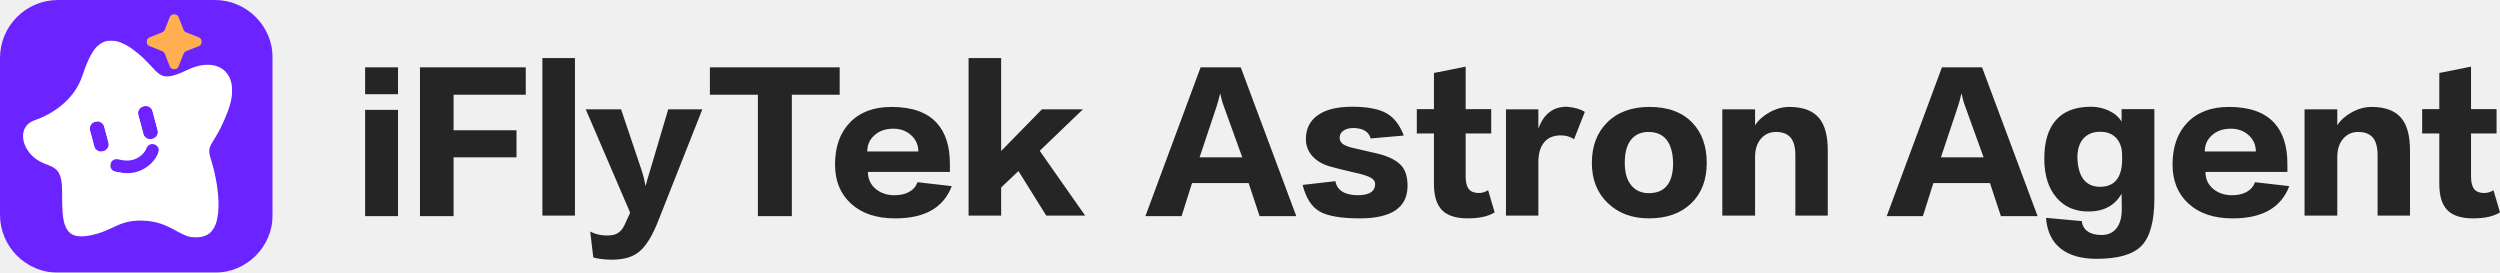
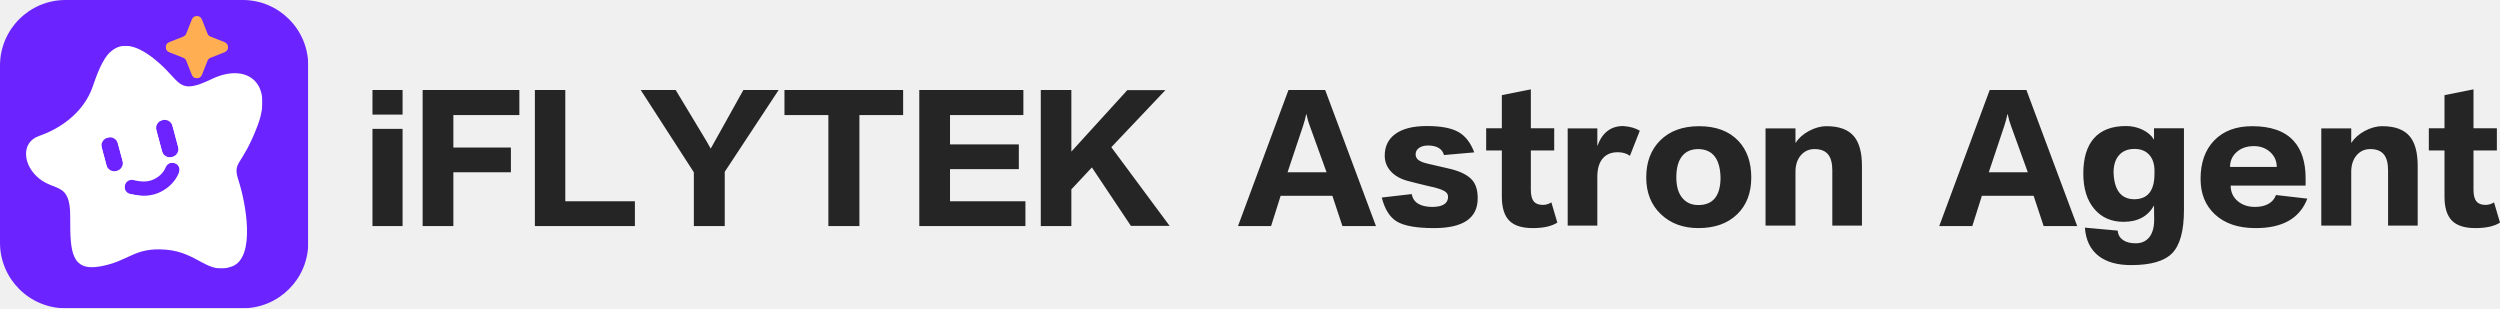
- <svg xmlns="http://www.w3.org/2000/svg" fill="none" version="1.1" width="222.039" height="24.221" viewBox="0 0 222.039 24.221">
+ <svg xmlns="http://www.w3.org/2000/svg" fill="none" version="1.1" width="194.646" height="24" viewBox="0 0 194.646 24">
  <defs>
-     <mask id="master_svg0_3261_107903" style="mask-type:alpha" maskUnits="objectBoundingBox">
+     <mask id="master_svg0_3308_109428" style="mask-type:alpha" maskUnits="objectBoundingBox">
      <g>
        <g>
-           <path d="M19.068,0C21.913,-5.2268614e-16,24.22,2.307,24.22,5.152L24.22,19.068C24.22,21.913,21.913,24.22,19.068,24.22L5.152,24.22C2.307,24.22,1.3432172e-15,21.913,0,19.068L0,5.152C-3.4845747e-16,2.307,2.307,1.5174463e-15,5.152,0L19.068,0Z" fill="#000000" fill-opacity="1" style="mix-blend-mode:passthrough" />
+           <path d="M18.895,0C21.714,-5.1793841e-16,24,2.286,24,5.105L24,18.895C24,21.714,21.714,24,18.895,24L5.105,24C2.286,24,1.3310162e-15,21.714,0,18.895L0,5.105C-3.4529229e-16,2.286,2.286,1.5036627e-15,5.105,0L18.895,0Z" fill="#000000" fill-opacity="1" style="mix-blend-mode:passthrough" />
        </g>
      </g>
    </mask>
-     <mask id="master_svg1_3261_107909" style="mask-type:alpha" maskUnits="objectBoundingBox">
+     <mask id="master_svg1_3308_109434" style="mask-type:alpha" maskUnits="objectBoundingBox">
      <g>
        <g>
-           <path d="M8.8,3.975C9.647,3.298,10.777,3.535,12.189,4.686C14.308,6.413,13.884,7.53,16.639,6.21C19.393,4.89,21.512,6.514,20.24,9.866C18.969,13.217,18.228,12.608,18.757,14.233C19.287,15.858,20.134,20.225,18.228,20.936C16.321,21.647,15.579,19.819,13.037,19.616C10.495,19.413,10.177,20.53,7.846,20.936C5.562,21.334,5.517,19.684,5.516,17.133L5.516,16.975C5.516,14.335,4.35,15.046,3.079,14.03C1.808,13.014,1.596,11.186,3.079,10.678C4.562,10.171,6.575,8.952,7.317,6.718C7.811,5.228,8.305,4.314,8.8,3.975Z" fill="#000000" fill-opacity="1" style="mix-blend-mode:passthrough" />
+           <path d="M8.72,3.939C9.559,3.268,10.679,3.503,12.079,4.644C14.178,6.355,13.758,7.462,16.488,6.153C19.217,4.845,21.316,6.455,20.057,9.776C18.797,13.097,18.062,12.494,18.587,14.104C19.112,15.714,19.952,20.041,18.062,20.746C16.173,21.45,15.438,19.639,12.919,19.438C10.399,19.236,10.084,20.343,7.775,20.746C5.512,21.14,5.467,19.505,5.466,16.977L5.466,16.821C5.466,14.204,4.311,14.909,3.051,13.902C1.792,12.896,1.582,11.085,3.051,10.581C4.521,10.078,6.515,8.871,7.25,6.657C7.74,5.181,8.23,4.275,8.72,3.939Z" fill="#000000" fill-opacity="1" style="mix-blend-mode:passthrough" />
        </g>
      </g>
    </mask>
-     <mask id="master_svg2_3261_107916" style="mask-type:alpha" maskUnits="objectBoundingBox">
+     <mask id="master_svg2_3308_109441" style="mask-type:alpha" maskUnits="objectBoundingBox">
      <g>
        <g>
-           <path d="M8.483,10.981C8.846,10.981,9.139,11.275,9.139,11.637L9.139,13.042C9.139,13.404,8.846,13.698,8.483,13.698C8.121,13.698,7.828,13.404,7.828,13.042L7.828,11.637C7.828,11.275,8.121,10.981,8.483,10.981Z" fill="#000000" fill-opacity="1" style="mix-blend-mode:passthrough" />
+           <path d="M8.406,10.882C8.765,10.882,9.056,11.172,9.056,11.531L9.056,12.924C9.056,13.282,8.765,13.573,8.406,13.573C8.048,13.573,7.757,13.282,7.757,12.924L7.757,11.531C7.757,11.172,8.048,10.882,8.406,10.882Z" fill="#000000" fill-opacity="1" style="mix-blend-mode:passthrough" />
        </g>
      </g>
    </mask>
-     <mask id="master_svg3_3261_107922" style="mask-type:alpha" maskUnits="objectBoundingBox">
+     <mask id="master_svg3_3308_109447" style="mask-type:alpha" maskUnits="objectBoundingBox">
      <g>
        <g>
-           <path d="M12.776,9.609C13.138,9.609,13.432,9.902,13.432,10.264L13.432,11.951C13.432,12.313,13.138,12.606,12.776,12.606C12.414,12.606,12.12,12.313,12.12,11.951L12.12,10.264C12.12,9.902,12.414,9.609,12.776,9.609Z" fill="#000000" fill-opacity="1" style="mix-blend-mode:passthrough" />
+           <path d="M12.66,9.521C13.019,9.521,13.31,9.812,13.31,10.171L13.31,11.842C13.31,12.201,13.019,12.492,12.66,12.492C12.301,12.492,12.01,12.201,12.01,11.842L12.01,10.171C12.01,9.812,12.301,9.521,12.66,9.521Z" fill="#000000" fill-opacity="1" style="mix-blend-mode:passthrough" />
        </g>
      </g>
    </mask>
-     <mask id="master_svg4_3261_107928" style="mask-type:alpha" maskUnits="objectBoundingBox">
+     <mask id="master_svg4_3308_109453" style="mask-type:alpha" maskUnits="objectBoundingBox">
      <g>
        <g>
-           <path d="M13.813,12.212C14.115,12.279,14.306,12.578,14.239,12.88C14.084,13.576,13.695,14.159,13.091,14.612C12.474,15.075,11.684,15.263,10.745,15.19C10.437,15.167,10.206,14.898,10.23,14.589C10.253,14.281,10.523,14.05,10.831,14.074C11.516,14.126,12.037,14.002,12.419,13.716C12.814,13.42,13.05,13.066,13.145,12.637C13.212,12.335,13.511,12.145,13.813,12.212Z" fill="#000000" fill-opacity="1" style="mix-blend-mode:passthrough" />
+           <path d="M13.688,12.101C13.987,12.168,14.176,12.464,14.109,12.763C13.956,13.452,13.571,14.03,12.972,14.479C12.361,14.938,11.578,15.124,10.647,15.052C10.342,15.029,10.113,14.762,10.137,14.457C10.16,14.151,10.427,13.922,10.732,13.946C11.411,13.998,11.928,13.875,12.306,13.591C12.698,13.298,12.931,12.947,13.026,12.522C13.092,12.223,13.389,12.035,13.688,12.101Z" fill="#000000" fill-opacity="1" style="mix-blend-mode:passthrough" />
        </g>
      </g>
    </mask>
-     <mask id="master_svg5_3261_107934" style="mask-type:alpha" maskUnits="objectBoundingBox">
+     <mask id="master_svg5_3308_109459" style="mask-type:alpha" maskUnits="objectBoundingBox">
      <g>
        <g>
-           <path d="M15.865,1.526L16.303,2.636C16.346,2.745,16.432,2.832,16.542,2.875L17.651,3.313C18.01,3.455,18.01,3.962,17.651,4.102L16.542,4.54C16.432,4.583,16.346,4.67,16.303,4.779L15.865,5.889C15.723,6.247,15.216,6.247,15.075,5.889L14.637,4.779C14.594,4.67,14.507,4.584,14.398,4.54L13.289,4.102C12.93,3.961,12.93,3.454,13.289,3.313L14.398,2.875C14.508,2.832,14.594,2.745,14.637,2.636L15.075,1.526C15.217,1.168,15.724,1.168,15.865,1.526Z" fill="#000000" fill-opacity="1" style="mix-blend-mode:passthrough" />
+           <path d="M15.721,1.513L16.155,2.612C16.197,2.721,16.283,2.806,16.391,2.849L17.491,3.283C17.846,3.423,17.846,3.926,17.491,4.065L16.391,4.499C16.283,4.542,16.197,4.628,16.155,4.736L15.721,5.836C15.581,6.191,15.078,6.191,14.938,5.836L14.504,4.736C14.461,4.628,14.376,4.542,14.267,4.499L13.168,4.065C12.813,3.925,12.813,3.423,13.168,3.283L14.268,2.849C14.376,2.806,14.462,2.72,14.504,2.612L14.938,1.512C15.078,1.158,15.581,1.158,15.721,1.513Z" fill="#000000" fill-opacity="1" style="mix-blend-mode:passthrough" />
        </g>
      </g>
    </mask>
  </defs>
  <g>
    <g>
+       <path d="M31.344,8.922L29,8.922L29,7.006L31.344,7.006L31.344,8.922ZM31.344,17.601L29,17.601L29,10.033L31.344,10.033L31.344,17.601ZM40.437,8.959L35.298,8.959L35.298,11.485L39.778,11.485L39.778,13.414L35.298,13.414L35.298,17.601L32.906,17.601L32.906,7.006L40.437,7.006L40.437,8.959ZM49.433,17.601L41.645,17.601L41.645,7.006L44.013,7.006L44.013,15.672L49.433,15.672L49.433,17.601ZM60.625,7.006L56.427,13.377L56.427,17.601L54.022,17.601L54.022,13.414L49.884,7.006L52.606,7.006L54.718,10.509Q54.999,10.961,55.328,11.559L55.34,11.559Q55.633,11.034,55.914,10.533L57.879,7.006L60.625,7.006ZM70.317,8.959L66.912,8.959L66.912,17.601L64.495,17.601L64.495,8.959L61.077,8.959L61.077,7.006L70.317,7.006L70.317,8.959ZM79.838,17.601L71.574,17.601L71.574,7.006L79.679,7.006L79.679,8.959L73.967,8.959L73.967,11.241L79.325,11.241L79.325,13.17L73.967,13.17L73.967,15.672L79.838,15.672L79.838,17.601ZM91.067,17.588L88.052,17.588L85.013,13.036L83.414,14.744L83.414,17.601L81.034,17.601L81.034,7.006L83.414,7.006L83.414,11.803L87.771,7.018L90.737,7.018L86.526,11.461L91.067,17.588ZM107.13,17.601L104.518,17.601L103.737,15.245L99.709,15.245L98.964,17.601L96.389,17.601L100.319,7.006L103.175,7.006L107.13,17.601ZM103.285,13.414L101.979,9.801Q101.82,9.398,101.723,8.898L101.698,8.898Q101.613,9.325,101.442,9.838L100.246,13.414L103.285,13.414ZM107.582,15.379L109.913,15.111Q110.096,16.087,111.487,16.111Q112.745,16.111,112.745,15.318Q112.745,15.05,112.464,14.879Q112.11,14.671,111.219,14.488Q110.133,14.232,109.559,14.073Q108.729,13.841,108.265,13.316Q107.813,12.804,107.813,12.12Q107.813,11.034,108.631,10.436Q109.473,9.813,111.097,9.813Q112.732,9.813,113.55,10.277Q114.356,10.729,114.783,11.864L112.427,12.071Q112.232,11.351,111.207,11.327Q110.731,11.327,110.462,11.534Q110.218,11.717,110.218,12.022Q110.218,12.279,110.426,12.45Q110.657,12.633,111.207,12.755Q111.61,12.84,112.952,13.158Q114.161,13.463,114.649,14.049Q115.052,14.537,115.052,15.44Q115.052,17.759,111.658,17.759Q109.632,17.759,108.778,17.259Q107.936,16.771,107.582,15.379ZM116.931,15.318L116.931,11.717L115.711,11.717L115.711,9.984L116.931,9.984L116.931,7.409L119.189,6.957L119.189,9.984L121.008,9.984L121.008,11.717L119.189,11.717L119.189,14.781Q119.189,15.404,119.421,15.684Q119.641,15.953,120.129,15.953Q120.471,15.953,120.788,15.757L121.252,17.332Q120.581,17.759,119.336,17.759Q118.091,17.759,117.517,17.186Q116.931,16.6,116.931,15.318ZM127.672,10.179L126.904,12.132Q126.525,11.852,125.951,11.852Q125.219,11.852,124.804,12.315Q124.365,12.816,124.365,13.756L124.365,17.564L122.058,17.564L122.058,9.996L124.365,9.996L124.365,11.376Q124.926,9.813,126.379,9.813Q127.184,9.874,127.672,10.179ZM136.351,13.817Q136.351,15.623,135.252,16.685Q134.142,17.759,132.237,17.759Q130.443,17.759,129.308,16.673Q128.173,15.587,128.173,13.817Q128.173,12.022,129.259,10.936Q130.37,9.825,132.286,9.825Q134.264,9.825,135.35,10.973Q136.351,12.035,136.351,13.817ZM133.959,13.805Q133.897,11.632,132.225,11.607Q131.395,11.607,130.956,12.169Q130.516,12.73,130.516,13.805Q130.516,14.891,131.017,15.452Q131.469,15.965,132.225,15.965Q133.959,15.965,133.959,13.805ZM144.968,17.564L142.661,17.564L142.661,13.267Q142.661,12.437,142.344,12.035Q142.002,11.607,141.282,11.607Q140.611,11.607,140.196,12.108Q139.793,12.596,139.793,13.377L139.793,17.564L137.462,17.564L137.462,9.996L139.793,9.996L139.793,11.131Q140.159,10.57,140.83,10.204Q141.526,9.825,142.222,9.825Q143.711,9.825,144.37,10.643Q144.968,11.388,144.968,12.914L144.968,17.564ZM161.727,17.601L159.115,17.601L158.334,15.245L154.306,15.245L153.561,17.601L150.986,17.601L154.916,7.006L157.772,7.006L161.727,17.601ZM157.882,13.414L156.576,9.801Q156.417,9.398,156.32,8.898L156.295,8.898Q156.21,9.325,156.039,9.838L154.843,13.414L157.882,13.414ZM162.325,17.723L164.876,17.955Q164.925,18.431,165.291,18.687Q165.657,18.943,166.28,18.943Q166.963,18.943,167.342,18.467Q167.72,17.991,167.72,17.1L167.708,16.002Q166.988,17.271,165.34,17.271Q163.924,17.271,163.082,16.295Q162.203,15.281,162.203,13.512Q162.203,11.705,163.033,10.765Q163.875,9.813,165.523,9.813Q166.207,9.813,166.805,10.094Q167.415,10.387,167.708,10.875L167.708,9.984L170.039,9.984L170.039,16.343Q170.039,18.785,169.112,19.724Q168.208,20.64,165.926,20.64Q164.315,20.64,163.399,19.932Q162.435,19.187,162.325,17.723ZM167.744,13.536L167.744,13.292Q167.744,12.511,167.342,12.059Q166.927,11.595,166.194,11.595Q165.389,11.595,164.962,12.108Q164.559,12.584,164.559,13.438Q164.632,15.489,166.158,15.513Q167.744,15.513,167.744,13.536ZM179.511,13.878L179.511,14.451L173.677,14.451Q173.677,15.196,174.226,15.66Q174.763,16.111,175.568,16.111Q176.179,16.111,176.606,15.88Q177.045,15.635,177.204,15.184L179.645,15.465Q178.766,17.771,175.605,17.759Q173.603,17.759,172.456,16.697Q171.333,15.66,171.333,13.927Q171.333,12.047,172.383,10.948Q173.457,9.825,175.349,9.825Q177.546,9.825,178.583,10.973Q179.511,11.998,179.511,13.878ZM173.628,12.999L177.265,12.999Q177.265,12.303,176.752,11.839Q176.24,11.376,175.483,11.376Q174.641,11.376,174.116,11.864Q173.628,12.315,173.628,12.999ZM188.238,17.564L185.931,17.564L185.931,13.267Q185.931,12.437,185.614,12.035Q185.272,11.607,184.552,11.607Q183.881,11.607,183.466,12.108Q183.063,12.596,183.063,13.377L183.063,17.564L180.732,17.564L180.732,9.996L183.063,9.996L183.063,11.131Q183.429,10.57,184.1,10.204Q184.796,9.825,185.492,9.825Q186.981,9.825,187.64,10.643Q188.238,11.388,188.238,12.914L188.238,17.564ZM190.325,15.318L190.325,11.717L189.105,11.717L189.105,9.984L190.325,9.984L190.325,7.409L192.583,6.957L192.583,9.984L194.402,9.984L194.402,11.717L192.583,11.717L192.583,14.781Q192.583,15.404,192.815,15.684Q193.035,15.953,193.523,15.953Q193.865,15.953,194.182,15.757L194.646,17.332Q193.975,17.759,192.73,17.759Q191.485,17.759,190.911,17.186Q190.325,16.6,190.325,15.318Z" fill="#252525" fill-opacity="1" />
+     </g>
+     <g>
      <g>
-         <g mask="url(#master_svg0_3261_107903)">
+         <g mask="url(#master_svg0_3308_109428)">
          <g>
            <g>
-               <path d="M0,0L24.22,0L24.22,24.22L0,24.22L0,0Z" fill="#6B23FF" fill-opacity="1" style="mix-blend-mode:passthrough" />
+               <path d="M0,0L24,0L24,24L0,24L0,0Z" fill="#6B23FF" fill-opacity="1" style="mix-blend-mode:passthrough" />
            </g>
          </g>
        </g>
        <g>
-           <g mask="url(#master_svg1_3261_107909)">
+           <g mask="url(#master_svg1_3308_109434)">
            <g>
              <g>
-                 <path d="M2.045,3.599L20.619,3.599L20.619,21.099L2.045,21.099L2.045,3.599Z" fill="#FFFFFF" fill-opacity="1" style="mix-blend-mode:passthrough" />
+                 <path d="M2.026,3.567L20.431,3.567L20.431,20.908L2.026,20.908L2.026,3.567Z" fill="#FFFFFF" fill-opacity="1" style="mix-blend-mode:passthrough" />
              </g>
            </g>
          </g>
        </g>
        <g>
-           <g transform="matrix(0.9659258,-0.258819,0.258819,0.9659258,-2.575436,2.40015)">
-             <g mask="url(#master_svg2_3261_107916)">
+           <g transform="matrix(0.9659258,-0.258819,0.258819,0.9659258,-2.552043,2.378348)">
+             <g mask="url(#master_svg2_3308_109441)">
              <g>
                <g>
-                   <path d="M7.828,10.981L9.139,10.981L9.139,13.698L7.828,13.698L7.828,10.981Z" fill="#6C23FF" fill-opacity="1" style="mix-blend-mode:passthrough" />
+                   <path d="M7.757,10.882L9.056,10.882L9.056,13.573L7.757,13.573L7.757,10.882Z" fill="#6C23FF" fill-opacity="1" style="mix-blend-mode:passthrough" />
                </g>
              </g>
            </g>
          </g>
-           <g transform="matrix(0.9659258,-0.258819,0.258819,0.9659258,-2.073936,3.464335)">
-             <g mask="url(#master_svg3_3261_107922)">
+           <g transform="matrix(0.9659258,-0.258819,0.258819,0.9659258,-2.055098,3.432867)">
+             <g mask="url(#master_svg3_3308_109447)">
              <g>
                <g>
-                   <path d="M12.12,9.609L13.432,9.609L13.432,12.606L12.12,12.606L12.12,9.609Z" fill="#6C23FF" fill-opacity="1" style="mix-blend-mode:passthrough" />
+                   <path d="M12.01,9.521L13.31,9.521L13.31,12.492L12.01,12.492L12.01,9.521Z" fill="#6C23FF" fill-opacity="1" style="mix-blend-mode:passthrough" />
                </g>
              </g>
            </g>
          </g>
-           <g transform="matrix(0.9848077,0.1736482,-0.1736482,0.9848077,2.273632,-1.590734)">
-             <g mask="url(#master_svg4_3261_107928)">
+           <g transform="matrix(0.9848077,0.1736482,-0.1736482,0.9848077,2.25298,-1.576284)">
+             <g mask="url(#master_svg4_3308_109453)">
              <g>
                <g>
-                   <path d="M10.228,12.198L14.252,12.198L14.252,15.205L10.228,15.205L10.228,12.198Z" fill="#6C23FF" fill-opacity="1" style="mix-blend-mode:passthrough" />
+                   <path d="M10.135,12.088L14.123,12.088L14.123,15.067L10.135,15.067L10.135,12.088Z" fill="#6C23FF" fill-opacity="1" style="mix-blend-mode:passthrough" />
                </g>
              </g>
            </g>
          </g>
        </g>
        <g>
-           <g mask="url(#master_svg5_3261_107934)">
+           <g mask="url(#master_svg5_3308_109459)">
            <g>
              <g>
-                 <path d="M13.02,1.258L17.92,1.258L17.92,6.158L13.02,6.158L13.02,1.258Z" fill="#FFAE52" fill-opacity="1" style="mix-blend-mode:passthrough" />
+                 <path d="M12.902,1.246L17.757,1.246L17.757,6.102L12.902,6.102L12.902,1.246Z" fill="#FFAE52" fill-opacity="1" style="mix-blend-mode:passthrough" />
              </g>
            </g>
          </g>
        </g>
      </g>
    </g>
-     <g>
-       <path d="M35.351,8.369L32.427,8.369L32.427,5.979L35.351,5.979L35.351,8.369ZM35.351,19.196L32.427,19.196L32.427,9.755L35.351,9.755L35.351,19.196ZM46.695,8.415L40.284,8.415L40.284,11.567L45.873,11.567L45.873,13.973L40.284,13.973L40.284,19.196L37.3,19.196L37.3,5.979L46.695,5.979L46.695,8.415ZM51.065,19.15L48.172,19.15L48.172,5.156L51.065,5.156L51.065,19.15ZM62.379,9.709L58.496,19.531Q57.689,21.617,56.76,22.363Q55.907,23.063,54.369,23.063Q53.395,23.063,52.694,22.866L52.42,20.566Q53.09,20.916,53.882,20.916Q54.446,20.916,54.765,20.764Q55.192,20.551,55.451,20.018L55.968,18.891L52.024,9.709L55.161,9.709L57.019,15.221Q57.202,15.77,57.324,16.47L57.354,16.47Q57.491,15.922,57.704,15.252L59.349,9.709L62.379,9.709ZM74.576,8.415L70.328,8.415L70.328,19.196L67.313,19.196L67.313,8.415L63.049,8.415L63.049,5.979L74.576,5.979L74.576,8.415ZM84.365,14.551L84.365,15.268L77.086,15.268Q77.086,16.196,77.772,16.775Q78.442,17.339,79.447,17.338Q80.208,17.338,80.741,17.049Q81.289,16.744,81.487,16.182L84.532,16.531Q83.436,19.409,79.492,19.395Q76.995,19.395,75.564,18.068Q74.163,16.774,74.163,14.613Q74.163,12.268,75.472,10.896Q76.812,9.496,79.172,9.496Q81.913,9.496,83.208,10.928Q84.365,12.207,84.365,14.551ZM77.025,13.455L81.563,13.455Q81.563,12.587,80.924,12.008Q80.284,11.429,79.34,11.43Q78.289,11.43,77.635,12.039Q77.025,12.602,77.025,13.455ZM96.379,19.15L92.923,19.15L90.456,15.191L88.918,16.652L88.918,19.15L86.025,19.15L86.025,5.156L88.918,5.156L88.918,13.41L92.542,9.709L96.181,9.709L92.344,13.395L96.379,19.15ZM115.13,19.195L111.871,19.195L110.897,16.258L105.872,16.258L104.943,19.195L101.73,19.195L106.633,5.979L110.196,5.979L115.13,19.195ZM110.333,13.973L108.704,9.465Q108.506,8.962,108.384,8.338L108.354,8.338Q108.247,8.871,108.034,9.512L106.542,13.973L110.333,13.973ZM115.693,16.424L118.602,16.09Q118.83,17.308,120.566,17.338Q122.134,17.338,122.134,16.348Q122.134,16.013,121.784,15.801Q121.342,15.542,120.231,15.312Q118.876,14.993,118.16,14.795Q117.125,14.506,116.546,13.852Q115.982,13.212,115.983,12.359Q115.983,11.004,117.003,10.258Q118.053,9.481,120.079,9.48Q122.119,9.48,123.139,10.059Q124.144,10.622,124.677,12.039L121.738,12.297Q121.495,11.398,120.216,11.369Q119.622,11.369,119.287,11.627Q118.982,11.855,118.982,12.236Q118.982,12.556,119.241,12.77Q119.53,12.998,120.216,13.15Q120.718,13.257,122.393,13.652Q123.901,14.033,124.51,14.764Q125.012,15.373,125.012,16.5Q125.012,19.393,120.779,19.395Q118.251,19.395,117.185,18.77Q116.135,18.16,115.693,16.424ZM127.357,16.348L127.357,11.855L125.835,11.855L125.835,9.693L127.357,9.693L127.357,6.48L130.174,5.918L130.174,9.693L132.443,9.693L132.443,11.855L130.174,11.855L130.174,15.678Q130.174,16.454,130.464,16.805Q130.738,17.14,131.347,17.141Q131.773,17.141,132.169,16.896L132.748,18.861Q131.91,19.394,130.357,19.395Q128.804,19.395,128.088,18.678Q127.357,17.947,127.357,16.348ZM140.757,9.938L139.798,12.373Q139.326,12.023,138.61,12.023Q137.697,12.023,137.179,12.602Q136.631,13.226,136.631,14.398L136.631,19.15L133.753,19.15L133.753,9.709L136.631,9.709L136.631,11.43Q137.331,9.481,139.143,9.48Q140.148,9.557,140.757,9.938ZM151.584,14.475Q151.584,16.728,150.213,18.055Q148.828,19.395,146.452,19.395Q144.214,19.395,142.798,18.039Q141.382,16.684,141.382,14.475Q141.382,12.236,142.737,10.881Q144.122,9.495,146.513,9.496Q148.98,9.496,150.335,10.928Q151.584,12.253,151.584,14.475ZM148.599,14.461Q148.523,11.75,146.437,11.719Q145.402,11.719,144.853,12.42Q144.305,13.12,144.305,14.461Q144.305,15.816,144.93,16.516Q145.493,17.155,146.437,17.156Q148.599,17.156,148.599,14.461ZM162.334,19.15L159.456,19.15L159.456,13.791Q159.456,12.756,159.06,12.252Q158.634,11.719,157.736,11.719Q156.898,11.719,156.38,12.344Q155.878,12.953,155.878,13.928L155.878,19.15L152.969,19.15L152.969,9.709L155.878,9.709L155.878,11.125Q156.335,10.425,157.172,9.969Q158.04,9.497,158.908,9.496Q160.766,9.496,161.588,10.516Q162.334,11.444,162.334,13.348L162.334,19.15ZM180.971,19.195L177.712,19.195L176.738,16.258L171.713,16.258L170.784,19.195L167.571,19.195L172.474,5.979L176.037,5.979L178.504,12.586L180.971,19.195ZM176.174,13.973L174.545,9.465Q174.347,8.962,174.225,8.338L174.195,8.338Q174.088,8.871,173.875,9.512L172.383,13.973L176.174,13.973ZM181.717,19.348L184.9,19.637Q184.961,20.231,185.417,20.551Q185.874,20.871,186.651,20.871Q187.504,20.871,187.976,20.277Q188.448,19.683,188.448,18.572L188.432,17.201Q187.534,18.785,185.478,18.785Q183.712,18.785,182.661,17.566Q181.565,16.303,181.565,14.094Q181.565,11.84,182.6,10.668Q183.651,9.48,185.707,9.48Q186.559,9.48,187.306,9.83Q188.067,10.196,188.432,10.805L188.432,9.693L191.341,9.693L191.341,17.627Q191.341,20.672,190.184,21.846Q189.057,22.988,186.209,22.988Q184.199,22.988,183.057,22.104Q181.854,21.175,181.717,19.348ZM188.478,14.125L188.478,13.82Q188.478,12.846,187.976,12.283Q187.458,11.705,186.544,11.703Q185.539,11.703,185.006,12.344Q184.504,12.938,184.504,14.004Q184.595,16.562,186.499,16.592Q188.478,16.592,188.478,14.125ZM203.157,14.551L203.157,15.268L195.879,15.268Q195.879,16.196,196.564,16.775Q197.234,17.339,198.239,17.338Q199,17.338,199.533,17.049Q200.081,16.744,200.279,16.182L203.325,16.531Q202.228,19.409,198.284,19.395Q195.787,19.395,194.356,18.068Q192.955,16.774,192.955,14.613Q192.955,12.268,194.264,10.896Q195.604,9.496,197.965,9.496Q200.706,9.496,202,10.928Q203.157,12.207,203.157,14.551ZM195.818,13.455L200.355,13.455Q200.355,12.587,199.716,12.008Q199.076,11.429,198.132,11.43Q197.081,11.43,196.427,12.039Q195.818,12.602,195.818,13.455ZM214.045,19.15L211.167,19.15L211.167,13.791Q211.167,12.756,210.771,12.252Q210.344,11.719,209.446,11.719Q208.608,11.719,208.091,12.344Q207.588,12.953,207.588,13.928L207.588,19.15L204.68,19.15L204.68,9.709L207.588,9.709L207.588,11.125Q208.045,10.425,208.883,9.969Q209.751,9.497,210.618,9.496Q212.476,9.496,213.298,10.516Q214.045,11.444,214.045,13.348L214.045,19.15ZM216.649,16.348L216.649,11.855L215.126,11.855L215.126,9.693L216.649,9.693L216.649,6.48L219.466,5.918L219.466,9.693L221.734,9.693L221.734,11.855L219.466,11.855L219.466,15.678Q219.466,16.454,219.755,16.805Q220.029,17.14,220.638,17.141Q221.064,17.141,221.46,16.896L222.039,18.861Q221.201,19.394,219.648,19.395Q218.095,19.395,217.379,18.678Q216.648,17.947,216.649,16.348Z" fill="#252525" fill-opacity="1" />
-     </g>
  </g>
</svg>
